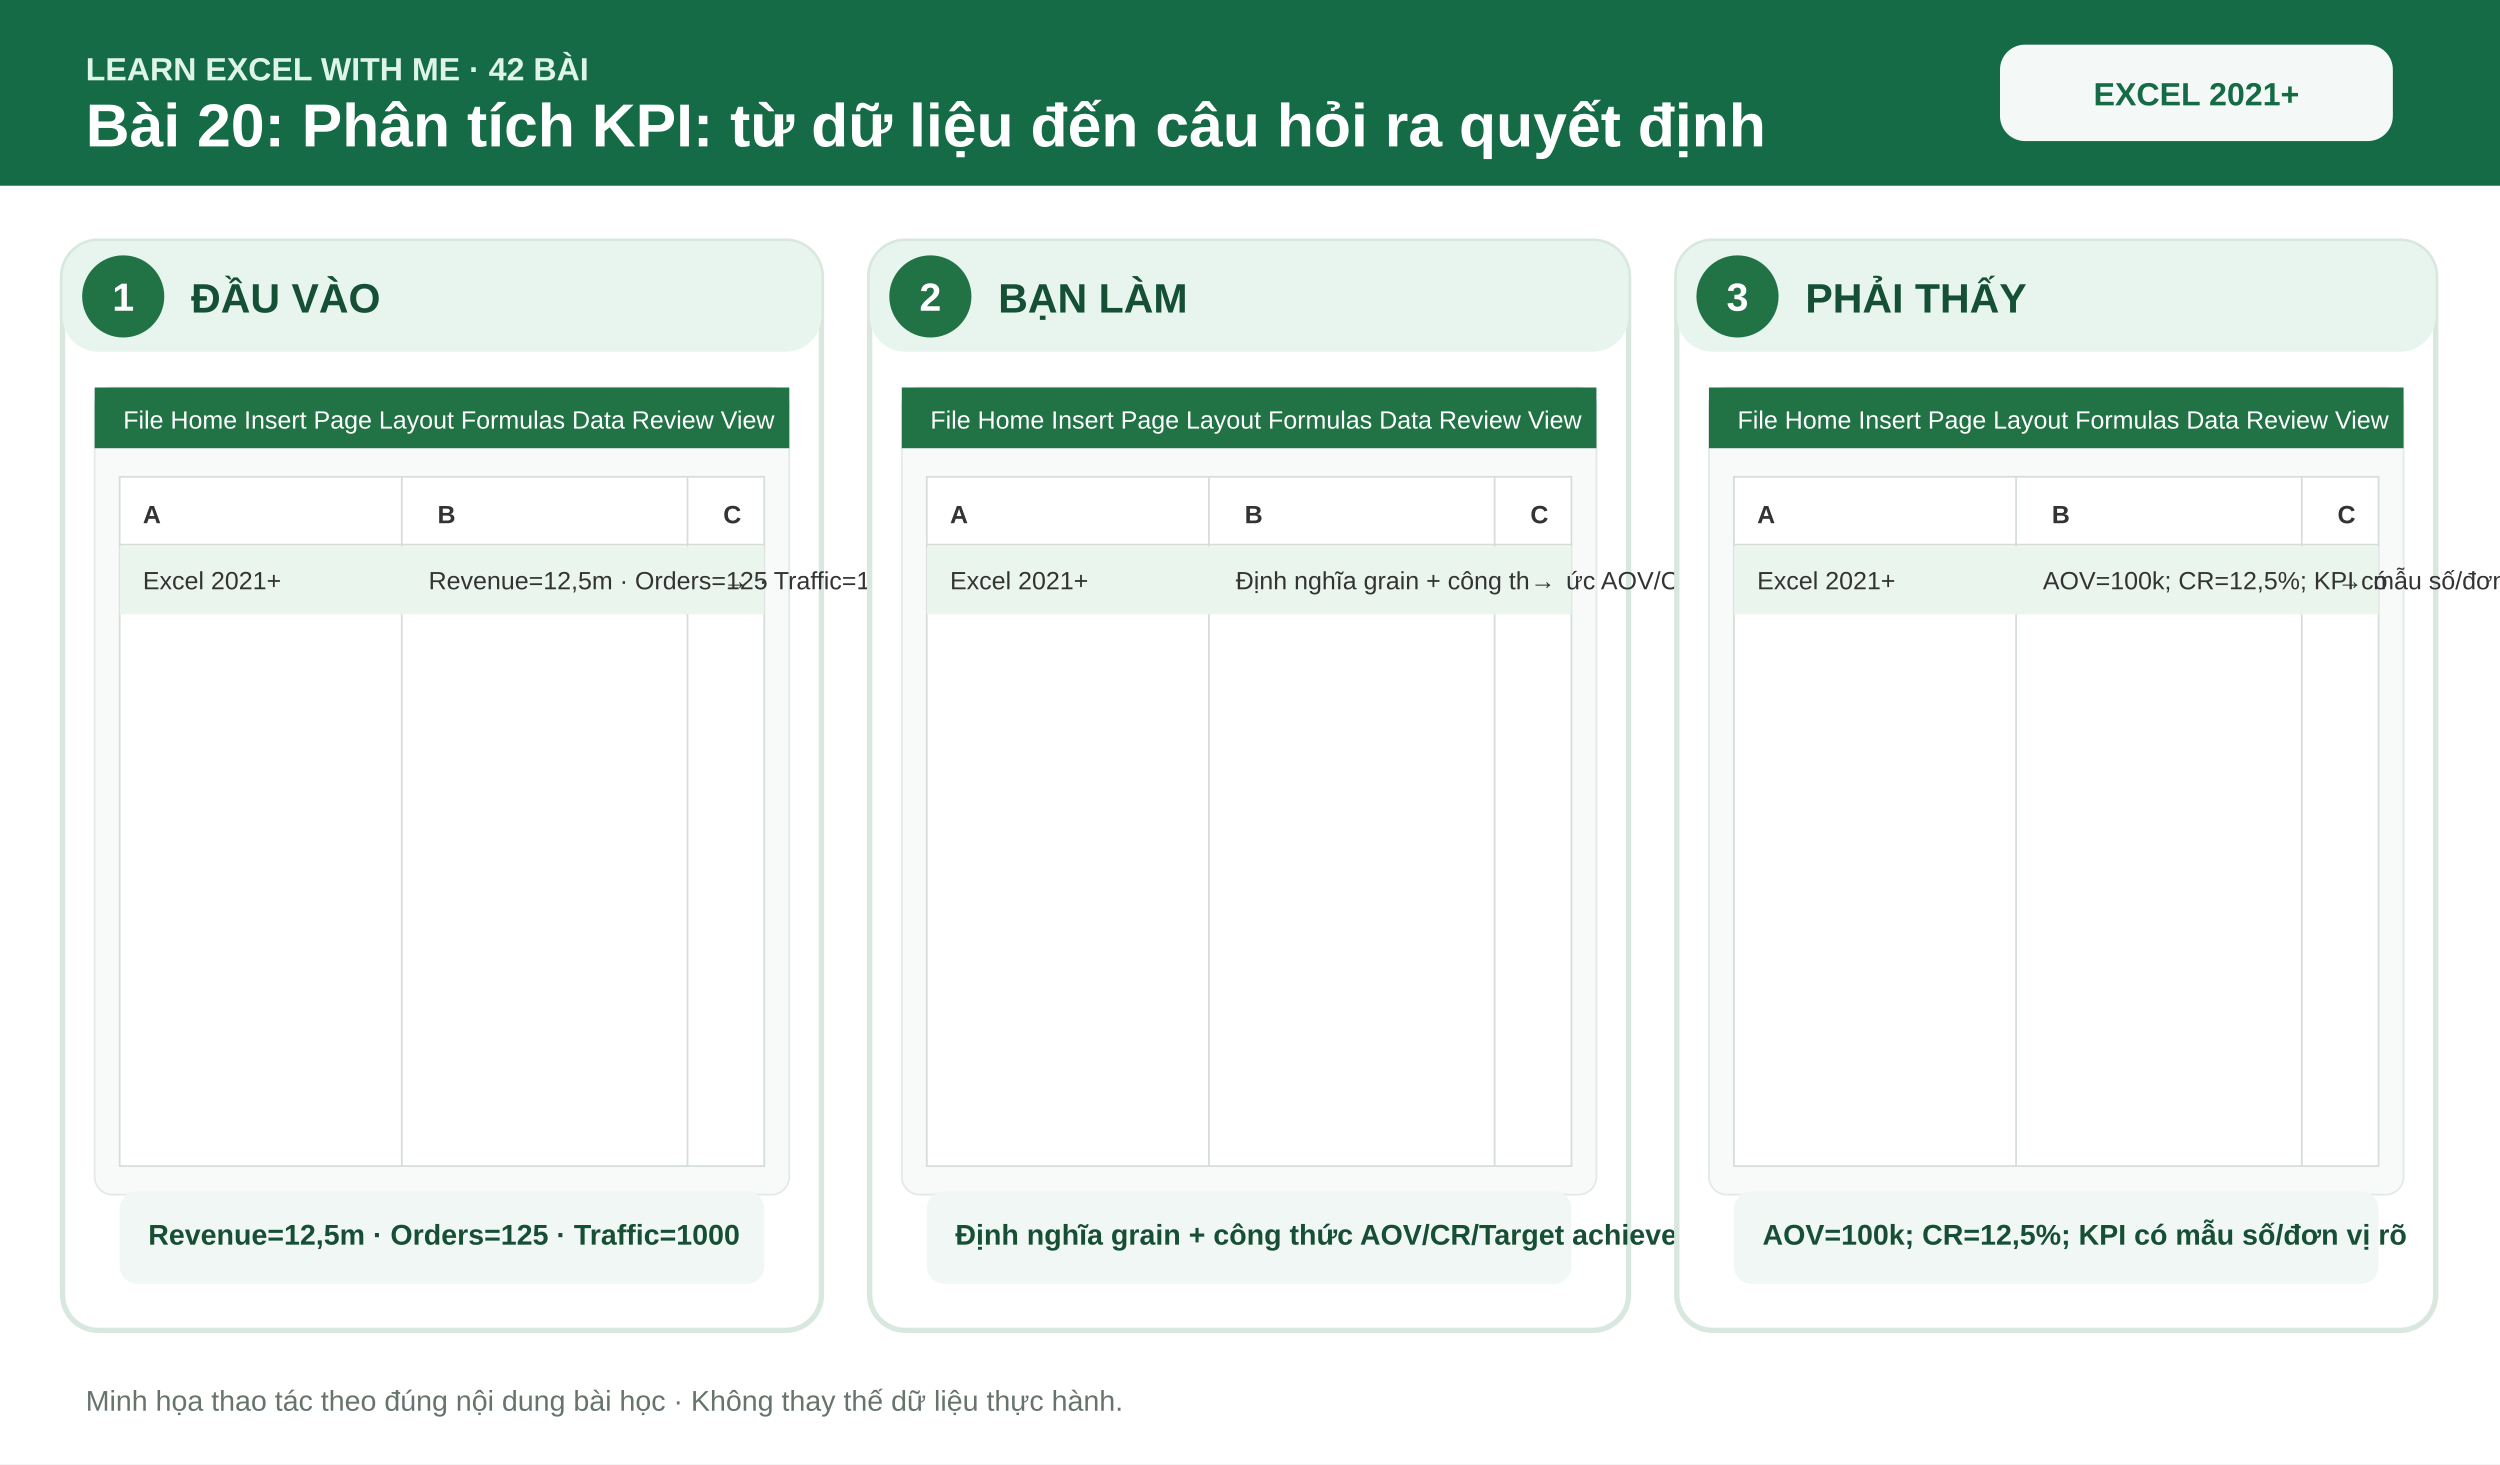
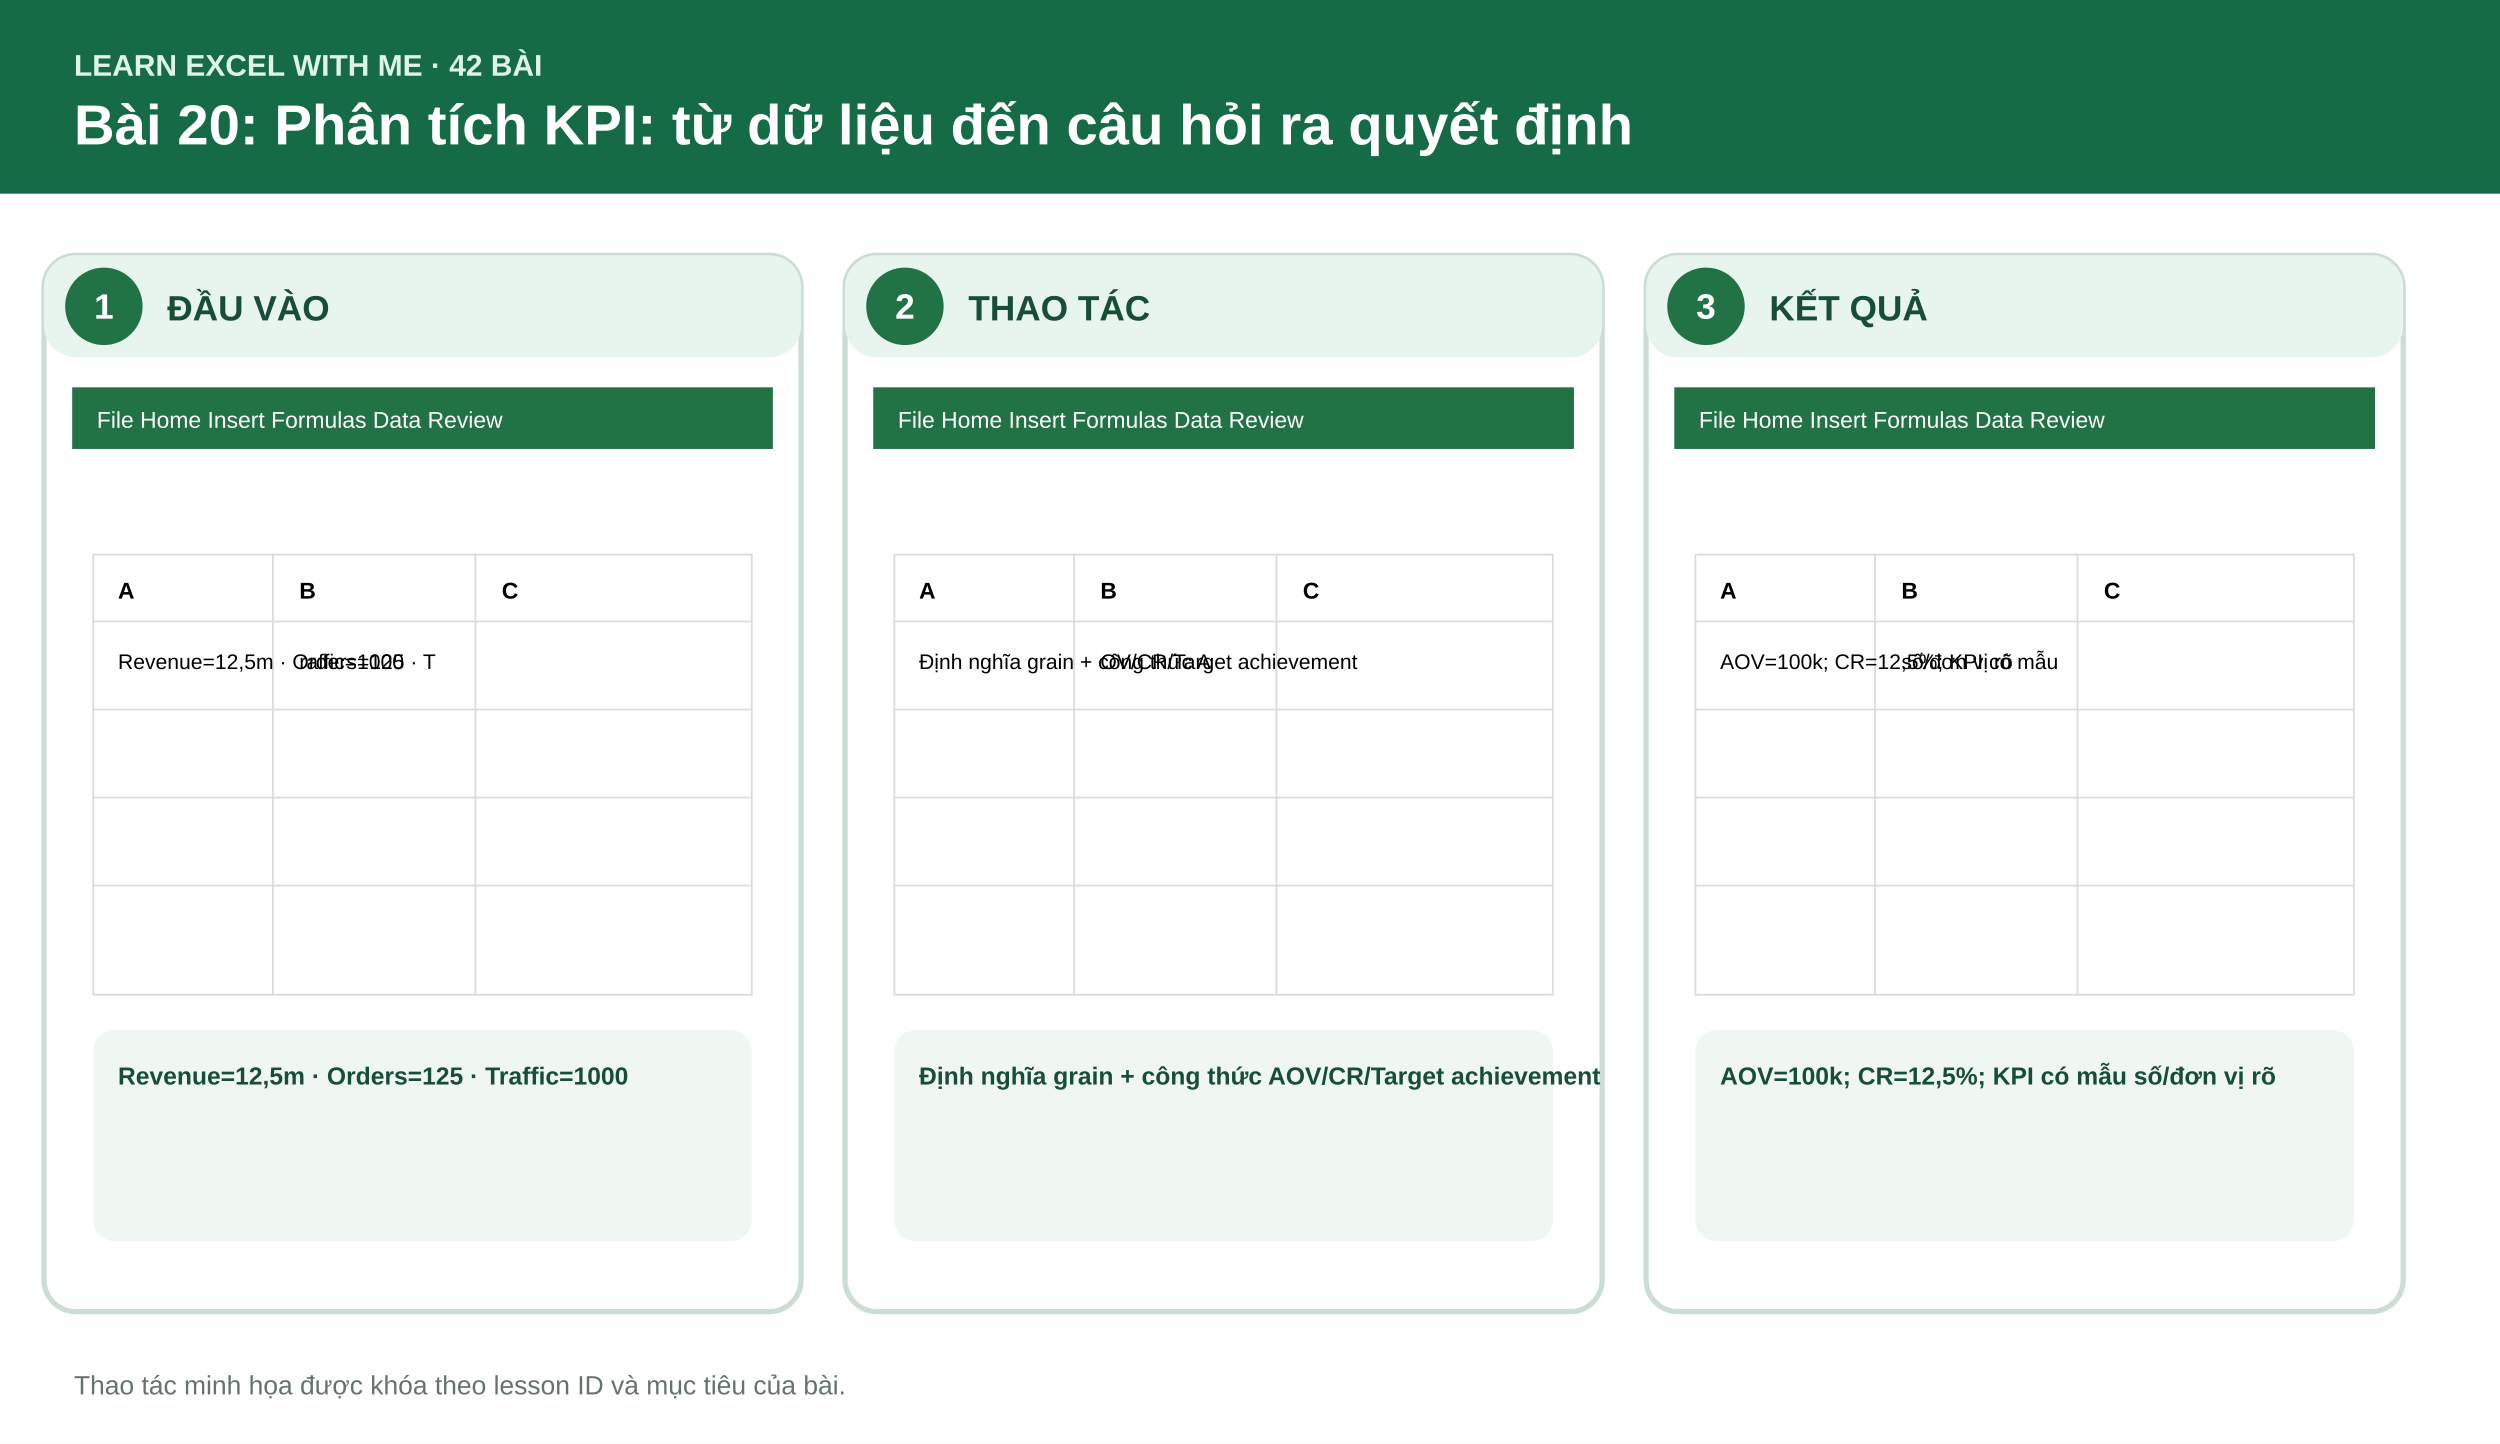
- <svg xmlns="http://www.w3.org/2000/svg" width="1400" height="820" viewBox="0 0 1400 820">
-   <rect width="1400" height="820" fill="#fff" />
-   <rect x="0" y="0" width="1400" height="104" fill="#146b45" />
-   <text x="48" y="45" font-family="Arial" font-size="18" font-weight="700" fill="#dff4e8">LEARN EXCEL WITH ME · 42 BÀI</text>
-   <text x="48" y="82" font-family="Arial" font-size="34" font-weight="700" fill="#fff">Bài 20: Phân tích KPI: từ dữ liệu đến câu hỏi ra quyết định</text>
-   <rect x="1120" y="25" width="220" height="54" rx="14" fill="#fff" opacity=".95" />
-   <text x="1230" y="59" text-anchor="middle" font-family="Arial" font-size="18" font-weight="700" fill="#146b45">EXCEL 2021+</text>
-   <rect x="35" y="135" width="425" height="610" rx="20" fill="#fff" stroke="#d8e8df" stroke-width="3" />
-   <rect x="35" y="135" width="425" height="62" rx="20" fill="#e8f5ee" />
-   <circle cx="69" cy="166" r="23" fill="#217346" />
-   <text x="69" y="174" text-anchor="middle" font-family="Arial" font-size="22" font-weight="700" fill="#fff">1</text>
-   <text x="107" y="175" font-family="Arial" font-size="23" font-weight="700" fill="#154f35">ĐẦU VÀO</text>
-   <rect x="53" y="217" width="389" height="452" rx="10" fill="#f8faf9" stroke="#e3e9e6" />
-   <rect x="53" y="217" width="389" height="34" fill="#217346" />
-   <text x="69" y="240" font-family="Arial" font-size="14" fill="#fff">File  Home  Insert  Page Layout  Formulas  Data  Review  View</text>
-   <rect x="67" y="267" width="361" height="386" fill="#fff" stroke="#d7ddd9" />
-   <line x1="67" y1="305" x2="428" y2="305" stroke="#d7ddd9" />
-   <line x1="225" y1="267" x2="225" y2="653" stroke="#d7ddd9" />
-   <line x1="385" y1="267" x2="385" y2="653" stroke="#d7ddd9" />
-   <line x1="545" y1="267" x2="545" y2="653" stroke="#d7ddd9" />
-   <text x="80" y="293" font-family="Arial" font-size="14" font-weight="700" fill="#333">A</text>
-   <text x="245" y="293" font-family="Arial" font-size="14" font-weight="700" fill="#333">B</text>
-   <text x="405" y="293" font-family="Arial" font-size="14" font-weight="700" fill="#333">C</text>
-   <text x="565" y="293" font-family="Arial" font-size="14" font-weight="700" fill="#333">D</text>
-   <rect x="67" y="306" width="361" height="38" fill="#eaf5ee" />
-   <text x="80" y="330" font-family="Arial" font-size="14" fill="#333">Excel 2021+</text>
-   <text x="240" y="330" font-family="Arial" font-size="14" fill="#333">Revenue=12,5m · Orders=125</text>
-   <text x="405" y="330" font-family="Arial" font-size="14" fill="#333">→</text>
-   <text x="425" y="330" font-family="Arial" font-size="14" fill="#333"> · Traffic=1000</text>
-   <rect x="67" y="667" width="361" height="52" rx="10" fill="#f1f7f4" />
-   <text x="83" y="697" font-family="Arial" font-size="16" font-weight="700" fill="#174f36">Revenue=12,5m · Orders=125 · Traffic=1000</text>
-   <rect x="487" y="135" width="425" height="610" rx="20" fill="#fff" stroke="#d8e8df" stroke-width="3" />
-   <rect x="487" y="135" width="425" height="62" rx="20" fill="#e8f5ee" />
-   <circle cx="521" cy="166" r="23" fill="#217346" />
-   <text x="521" y="174" text-anchor="middle" font-family="Arial" font-size="22" font-weight="700" fill="#fff">2</text>
-   <text x="559" y="175" font-family="Arial" font-size="23" font-weight="700" fill="#154f35">BẠN LÀM</text>
-   <rect x="505" y="217" width="389" height="452" rx="10" fill="#f8faf9" stroke="#e3e9e6" />
-   <rect x="505" y="217" width="389" height="34" fill="#217346" />
-   <text x="521" y="240" font-family="Arial" font-size="14" fill="#fff">File  Home  Insert  Page Layout  Formulas  Data  Review  View</text>
-   <rect x="519" y="267" width="361" height="386" fill="#fff" stroke="#d7ddd9" />
-   <line x1="519" y1="305" x2="880" y2="305" stroke="#d7ddd9" />
-   <line x1="677" y1="267" x2="677" y2="653" stroke="#d7ddd9" />
-   <line x1="837" y1="267" x2="837" y2="653" stroke="#d7ddd9" />
-   <line x1="997" y1="267" x2="997" y2="653" stroke="#d7ddd9" />
-   <text x="532" y="293" font-family="Arial" font-size="14" font-weight="700" fill="#333">A</text>
-   <text x="697" y="293" font-family="Arial" font-size="14" font-weight="700" fill="#333">B</text>
-   <text x="857" y="293" font-family="Arial" font-size="14" font-weight="700" fill="#333">C</text>
-   <text x="1017" y="293" font-family="Arial" font-size="14" font-weight="700" fill="#333">D</text>
-   <rect x="519" y="306" width="361" height="38" fill="#eaf5ee" />
-   <text x="532" y="330" font-family="Arial" font-size="14" fill="#333">Excel 2021+</text>
-   <text x="692" y="330" font-family="Arial" font-size="14" fill="#333">Định nghĩa grain + công th</text>
-   <text x="857" y="330" font-family="Arial" font-size="14" fill="#333">→</text>
-   <text x="877" y="330" font-family="Arial" font-size="14" fill="#333">ức AOV/CR/Target achieveme</text>
-   <rect x="519" y="667" width="361" height="52" rx="10" fill="#f1f7f4" />
-   <text x="535" y="697" font-family="Arial" font-size="16" font-weight="700" fill="#174f36">Định nghĩa grain + công thức AOV/CR/Target achievement</text>
-   <rect x="939" y="135" width="425" height="610" rx="20" fill="#fff" stroke="#d8e8df" stroke-width="3" />
-   <rect x="939" y="135" width="425" height="62" rx="20" fill="#e8f5ee" />
-   <circle cx="973" cy="166" r="23" fill="#217346" />
-   <text x="973" y="174" text-anchor="middle" font-family="Arial" font-size="22" font-weight="700" fill="#fff">3</text>
-   <text x="1011" y="175" font-family="Arial" font-size="23" font-weight="700" fill="#154f35">PHẢI THẤY</text>
-   <rect x="957" y="217" width="389" height="452" rx="10" fill="#f8faf9" stroke="#e3e9e6" />
-   <rect x="957" y="217" width="389" height="34" fill="#217346" />
-   <text x="973" y="240" font-family="Arial" font-size="14" fill="#fff">File  Home  Insert  Page Layout  Formulas  Data  Review  View</text>
-   <rect x="971" y="267" width="361" height="386" fill="#fff" stroke="#d7ddd9" />
-   <line x1="971" y1="305" x2="1332" y2="305" stroke="#d7ddd9" />
-   <line x1="1129" y1="267" x2="1129" y2="653" stroke="#d7ddd9" />
-   <line x1="1289" y1="267" x2="1289" y2="653" stroke="#d7ddd9" />
-   <line x1="1449" y1="267" x2="1449" y2="653" stroke="#d7ddd9" />
-   <text x="984" y="293" font-family="Arial" font-size="14" font-weight="700" fill="#333">A</text>
-   <text x="1149" y="293" font-family="Arial" font-size="14" font-weight="700" fill="#333">B</text>
-   <text x="1309" y="293" font-family="Arial" font-size="14" font-weight="700" fill="#333">C</text>
-   <text x="1469" y="293" font-family="Arial" font-size="14" font-weight="700" fill="#333">D</text>
-   <rect x="971" y="306" width="361" height="38" fill="#eaf5ee" />
-   <text x="984" y="330" font-family="Arial" font-size="14" fill="#333">Excel 2021+</text>
-   <text x="1144" y="330" font-family="Arial" font-size="14" fill="#333">AOV=100k; CR=12,5%; KPI có</text>
-   <text x="1309" y="330" font-family="Arial" font-size="14" fill="#333">→</text>
-   <text x="1329" y="330" font-family="Arial" font-size="14" fill="#333"> mẫu số/đơn vị rõ</text>
-   <rect x="971" y="667" width="361" height="52" rx="10" fill="#f1f7f4" />
-   <text x="987" y="697" font-family="Arial" font-size="16" font-weight="700" fill="#174f36">AOV=100k; CR=12,5%; KPI có mẫu số/đơn vị rõ</text>
-   <text x="48" y="790" font-family="Arial" font-size="16" fill="#66746c">Minh họa thao tác theo đúng nội dung bài học · Không thay thế dữ liệu thực hành.</text>
+ <svg xmlns="http://www.w3.org/2000/svg" width="1420" height="820">
+   <rect width="1420" height="820" fill="#fff" />
+   <rect width="1420" height="110" fill="#146b45" />
+   <text x="42" y="43" font-family="Arial" font-size="17" font-weight="700" fill="#dff4e8">LEARN EXCEL WITH ME · 42 BÀI</text>
+   <text x="42" y="82" font-family="Arial" font-size="32" font-weight="700" fill="#fff">Bài 20: Phân tích KPI: từ dữ liệu đến câu hỏi ra quyết định</text>
+   <g>
+     <rect x="25" y="145" width="430" height="600" rx="18" fill="#fff" stroke="#cbded4" stroke-width="3" />
+     <rect x="25" y="145" width="430" height="58" rx="18" fill="#e8f5ee" />
+     <circle cx="59" cy="174" r="22" fill="#217346" />
+     <text x="59" y="181" text-anchor="middle" font-family="Arial" font-size="20" font-weight="700" fill="#fff">1</text>
+     <text x="95" y="182" font-family="Arial" font-size="20" font-weight="700" fill="#174f36">ĐẦU VÀO</text>
+     <rect x="41" y="220" width="398" height="35" fill="#217346" />
+     <text x="55" y="243" font-family="Arial" font-size="13" fill="#fff">File  Home  Insert  Formulas  Data  Review</text>
+     <rect x="53" y="315" width="374" height="250" fill="#fff" stroke="#d6ded9" />
+     <path d="M53 353h374M53 403h374M53 453h374M53 503h374M155 315v250M270 315v250" stroke="#d6ded9" />
+     <text x="67" y="340" font-family="Arial" font-size="13" font-weight="700">A</text>
+     <text x="170" y="340" font-family="Arial" font-size="13" font-weight="700">B</text>
+     <text x="285" y="340" font-family="Arial" font-size="13" font-weight="700">C</text>
+     <text x="67" y="380" font-family="Arial" font-size="12">Revenue=12,5m · Orders=125 · T</text>
+     <text x="170" y="380" font-family="Arial" font-size="12">raffic=1000</text>
+     <text x="285" y="380" font-family="Arial" font-size="12" />
+     <rect x="53" y="585" width="374" height="120" rx="12" fill="#f0f7f3" />
+     <text x="67" y="616" font-family="Arial" font-size="14" font-weight="700" fill="#174f36">Revenue=12,5m · Orders=125 · Traffic=1000</text>
+   </g>
+   <g>
+     <rect x="480" y="145" width="430" height="600" rx="18" fill="#fff" stroke="#cbded4" stroke-width="3" />
+     <rect x="480" y="145" width="430" height="58" rx="18" fill="#e8f5ee" />
+     <circle cx="514" cy="174" r="22" fill="#217346" />
+     <text x="514" y="181" text-anchor="middle" font-family="Arial" font-size="20" font-weight="700" fill="#fff">2</text>
+     <text x="550" y="182" font-family="Arial" font-size="20" font-weight="700" fill="#174f36">THAO TÁC</text>
+     <rect x="496" y="220" width="398" height="35" fill="#217346" />
+     <text x="510" y="243" font-family="Arial" font-size="13" fill="#fff">File  Home  Insert  Formulas  Data  Review</text>
+     <rect x="508" y="315" width="374" height="250" fill="#fff" stroke="#d6ded9" />
+     <path d="M508 353h374M508 403h374M508 453h374M508 503h374M610 315v250M725 315v250" stroke="#d6ded9" />
+     <text x="522" y="340" font-family="Arial" font-size="13" font-weight="700">A</text>
+     <text x="625" y="340" font-family="Arial" font-size="13" font-weight="700">B</text>
+     <text x="740" y="340" font-family="Arial" font-size="13" font-weight="700">C</text>
+     <text x="522" y="380" font-family="Arial" font-size="12">Định nghĩa grain + công thức A</text>
+     <text x="625" y="380" font-family="Arial" font-size="12">OV/CR/Target achievement</text>
+     <text x="740" y="380" font-family="Arial" font-size="12" />
+     <rect x="508" y="585" width="374" height="120" rx="12" fill="#f0f7f3" />
+     <text x="522" y="616" font-family="Arial" font-size="14" font-weight="700" fill="#174f36">Định nghĩa grain + công thức AOV/CR/Target achievement</text>
+   </g>
+   <g>
+     <rect x="935" y="145" width="430" height="600" rx="18" fill="#fff" stroke="#cbded4" stroke-width="3" />
+     <rect x="935" y="145" width="430" height="58" rx="18" fill="#e8f5ee" />
+     <circle cx="969" cy="174" r="22" fill="#217346" />
+     <text x="969" y="181" text-anchor="middle" font-family="Arial" font-size="20" font-weight="700" fill="#fff">3</text>
+     <text x="1005" y="182" font-family="Arial" font-size="20" font-weight="700" fill="#174f36">KẾT QUẢ</text>
+     <rect x="951" y="220" width="398" height="35" fill="#217346" />
+     <text x="965" y="243" font-family="Arial" font-size="13" fill="#fff">File  Home  Insert  Formulas  Data  Review</text>
+     <rect x="963" y="315" width="374" height="250" fill="#fff" stroke="#d6ded9" />
+     <path d="M963 353h374M963 403h374M963 453h374M963 503h374M1065 315v250M1180 315v250" stroke="#d6ded9" />
+     <text x="977" y="340" font-family="Arial" font-size="13" font-weight="700">A</text>
+     <text x="1080" y="340" font-family="Arial" font-size="13" font-weight="700">B</text>
+     <text x="1195" y="340" font-family="Arial" font-size="13" font-weight="700">C</text>
+     <text x="977" y="380" font-family="Arial" font-size="12">AOV=100k; CR=12,5%; KPI có mẫu</text>
+     <text x="1080" y="380" font-family="Arial" font-size="12"> số/đơn vị rõ</text>
+     <text x="1195" y="380" font-family="Arial" font-size="12" />
+     <rect x="963" y="585" width="374" height="120" rx="12" fill="#f0f7f3" />
+     <text x="977" y="616" font-family="Arial" font-size="14" font-weight="700" fill="#174f36">AOV=100k; CR=12,5%; KPI có mẫu số/đơn vị rõ</text>
+   </g>
+   <text x="42" y="792" font-family="Arial" font-size="15" fill="#64736b">Thao tác minh họa được khóa theo lesson ID và mục tiêu của bài.</text>
</svg>
